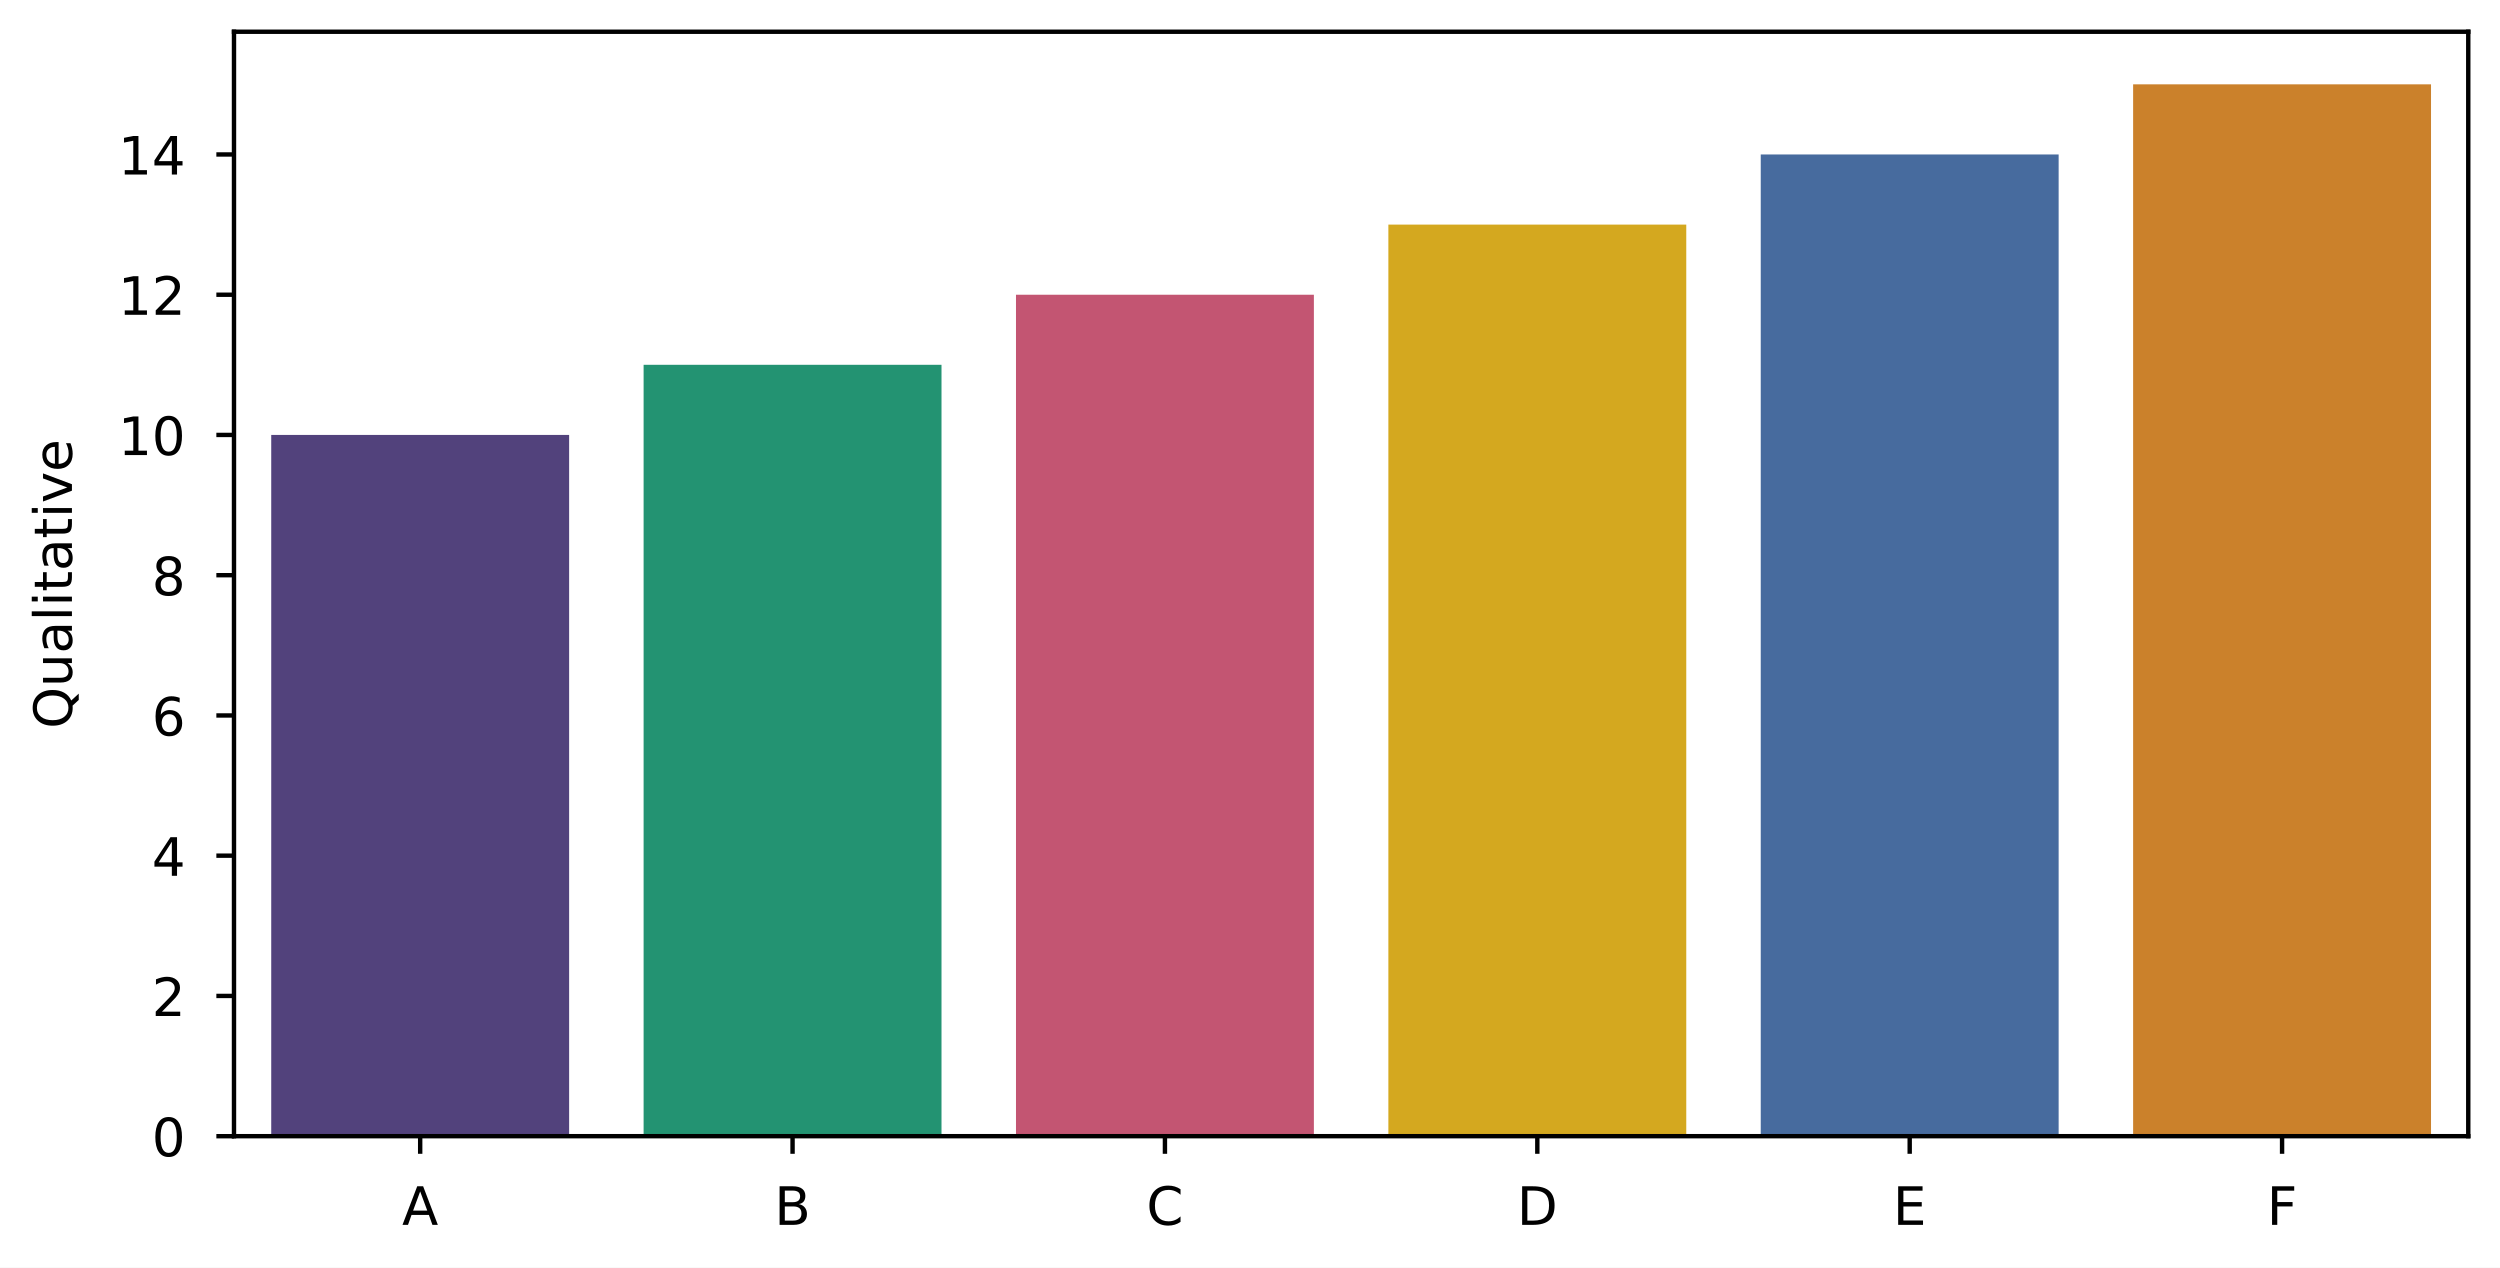
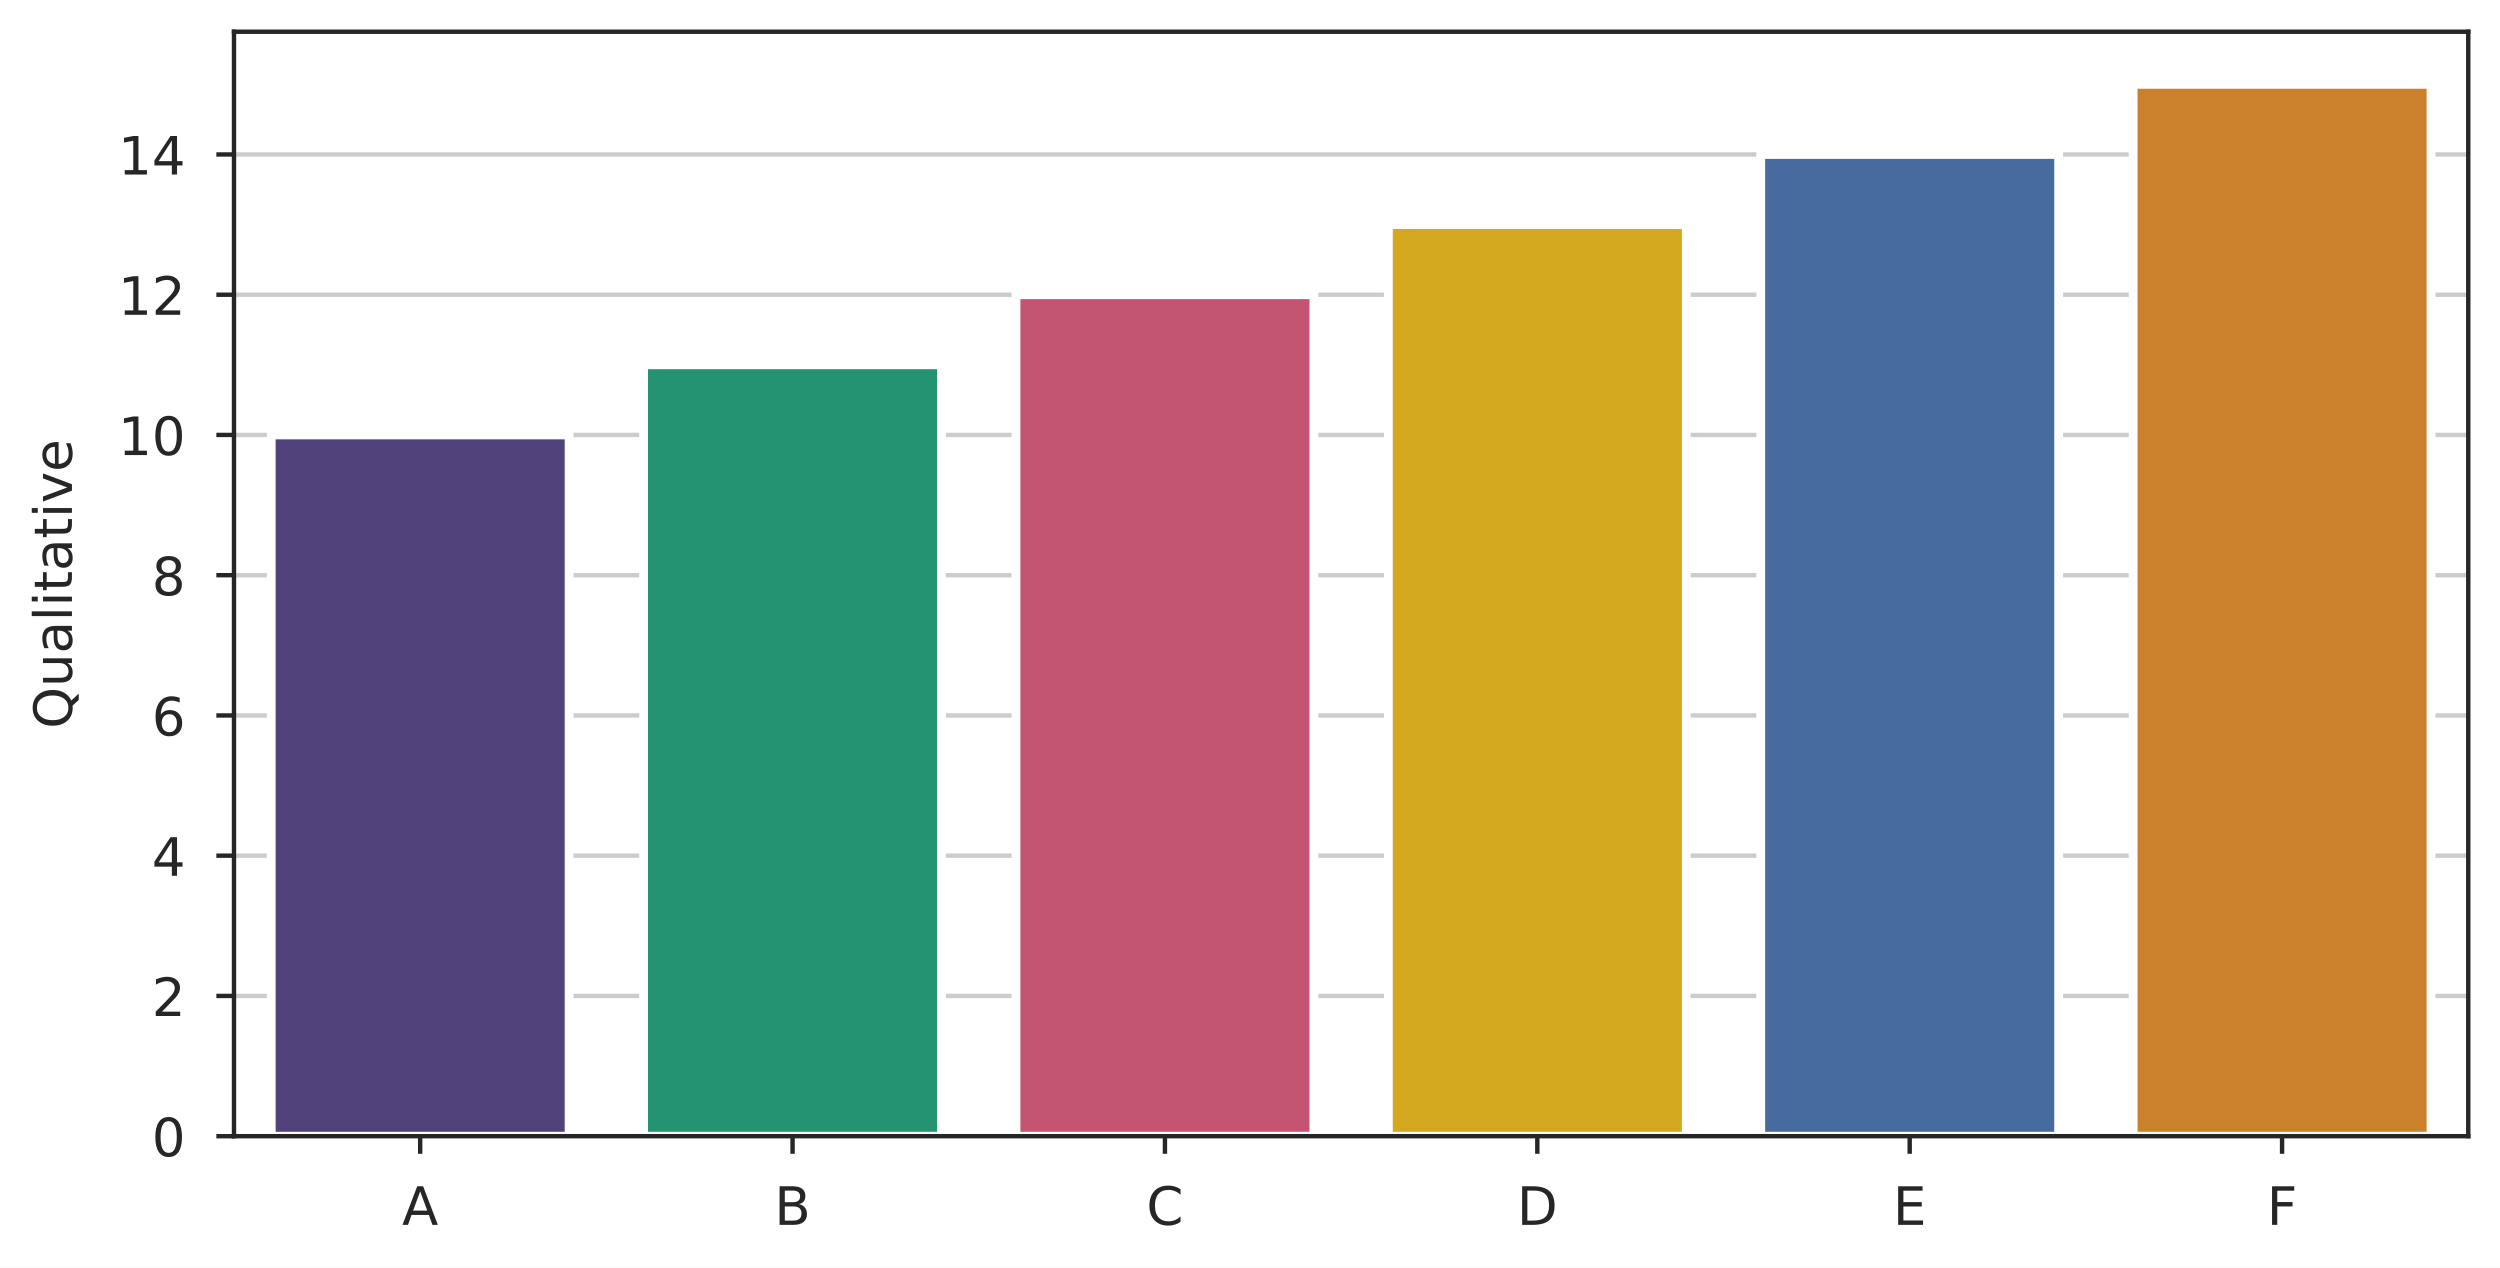
<svg xmlns="http://www.w3.org/2000/svg" xmlns:xlink="http://www.w3.org/1999/xlink" width="283.582pt" height="143.787pt" viewBox="0 0 283.582 143.787" version="1.1">
  <defs>
    <style type="text/css">*{stroke-linejoin: round; stroke-linecap: butt}</style>
  </defs>
  <g id="figure_1">
    <g id="patch_1">
      <path d="M 0 143.787  L 283.582 143.787  L 283.582 0  L 0 0  z " style="fill: #ffffff" />
    </g>
    <g id="axes_1">
      <g id="patch_2">
        <path d="M 26.542 128.88  L 279.982 128.88  L 279.982 3.6  L 26.542 3.6  z " style="fill: #ffffff" />
      </g>
-       <g id="patch_3">
-         <path d="M 30.766 128.88  L 64.558 128.88  L 64.558 49.337  L 30.766 49.337  z " clip-path="url(#pcb36b32c46)" style="fill: #52427c" />
-       </g>
-       <g id="patch_4">
-         <path d="M 73.006 128.88  L 106.798 128.88  L 106.798 41.383  L 73.006 41.383  z " clip-path="url(#pcb36b32c46)" style="fill: #239372" />
-       </g>
-       <g id="patch_5">
-         <path d="M 115.246 128.88  L 149.038 128.88  L 149.038 33.429  L 115.246 33.429  z " clip-path="url(#pcb36b32c46)" style="fill: #c35572" />
-       </g>
-       <g id="patch_6">
-         <path d="M 157.486 128.88  L 191.278 128.88  L 191.278 25.474  L 157.486 25.474  z " clip-path="url(#pcb36b32c46)" style="fill: #d4a81f" />
-       </g>
-       <g id="patch_7">
-         <path d="M 199.726 128.88  L 233.518 128.88  L 233.518 17.52  L 199.726 17.52  z " clip-path="url(#pcb36b32c46)" style="fill: #476b9e" />
-       </g>
-       <g id="patch_8">
-         <path d="M 241.966 128.88  L 275.758 128.88  L 275.758 9.566  L 241.966 9.566  z " clip-path="url(#pcb36b32c46)" style="fill: #cb812b" />
-       </g>
      <g id="matplotlib.axis_1">
        <g id="xtick_1">
          <g id="line2d_1">
            <defs>
-               <path id="m06c2dc40a0" d="M 0 0  L 0 2  " style="stroke: #000000; stroke-width: 0.5" />
+               <path id="m2cdc996bdf" d="M 0 0  L 0 2  " style="stroke: #262626; stroke-width: 0.5" />
            </defs>
            <g>
-               <use xlink:href="#m06c2dc40a0" x="47.662" y="128.88" style="stroke: #000000; stroke-width: 0.5" />
+               <use xlink:href="#m2cdc996bdf" x="47.662" y="128.88" style="fill: #262626; stroke: #262626; stroke-width: 0.5" />
            </g>
          </g>
          <g id="text_1">
-             <g transform="translate(45.60969 138.9391) scale(0.06 -0.06)">
+             <g style="fill: #262626" transform="translate(45.60969 138.9391) scale(0.06 -0.06)">
              <defs>
                <path id="DejaVuSans-41" d="M 2188 4044  L 1331 1722  L 3047 1722  L 2188 4044  z M 1831 4666  L 2547 4666  L 4325 0  L 3669 0  L 3244 1197  L 1141 1197  L 716 0  L 50 0  L 1831 4666  z " transform="scale(0.015625)" />
              </defs>
              <use xlink:href="#DejaVuSans-41" />
            </g>
          </g>
        </g>
        <g id="xtick_2">
          <g id="line2d_2">
            <g>
-               <use xlink:href="#m06c2dc40a0" x="89.902" y="128.88" style="stroke: #000000; stroke-width: 0.5" />
+               <use xlink:href="#m2cdc996bdf" x="89.902" y="128.88" style="fill: #262626; stroke: #262626; stroke-width: 0.5" />
            </g>
          </g>
          <g id="text_2">
-             <g transform="translate(87.84359 138.9391) scale(0.06 -0.06)">
+             <g style="fill: #262626" transform="translate(87.84359 138.9391) scale(0.06 -0.06)">
              <defs>
                <path id="DejaVuSans-42" d="M 1259 2228  L 1259 519  L 2272 519  Q 2781 519 3026 730  Q 3272 941 3272 1375  Q 3272 1813 3026 2020  Q 2781 2228 2272 2228  L 1259 2228  z M 1259 4147  L 1259 2741  L 2194 2741  Q 2656 2741 2882 2914  Q 3109 3088 3109 3444  Q 3109 3797 2882 3972  Q 2656 4147 2194 4147  L 1259 4147  z M 628 4666  L 2241 4666  Q 2963 4666 3353 4366  Q 3744 4066 3744 3513  Q 3744 3084 3544 2831  Q 3344 2578 2956 2516  Q 3422 2416 3680 2098  Q 3938 1781 3938 1306  Q 3938 681 3513 340  Q 3088 0 2303 0  L 628 0  L 628 4666  z " transform="scale(0.015625)" />
              </defs>
              <use xlink:href="#DejaVuSans-42" />
            </g>
          </g>
        </g>
        <g id="xtick_3">
          <g id="line2d_3">
            <g>
-               <use xlink:href="#m06c2dc40a0" x="132.142" y="128.88" style="stroke: #000000; stroke-width: 0.5" />
+               <use xlink:href="#m2cdc996bdf" x="132.142" y="128.88" style="fill: #262626; stroke: #262626; stroke-width: 0.5" />
            </g>
          </g>
          <g id="text_3">
-             <g transform="translate(130.047 138.9391) scale(0.06 -0.06)">
+             <g style="fill: #262626" transform="translate(130.047 138.9391) scale(0.06 -0.06)">
              <defs>
                <path id="DejaVuSans-43" d="M 4122 4306  L 4122 3641  Q 3803 3938 3442 4084  Q 3081 4231 2675 4231  Q 1875 4231 1450 3742  Q 1025 3253 1025 2328  Q 1025 1406 1450 917  Q 1875 428 2675 428  Q 3081 428 3442 575  Q 3803 722 4122 1019  L 4122 359  Q 3791 134 3420 21  Q 3050 -91 2638 -91  Q 1578 -91 968 557  Q 359 1206 359 2328  Q 359 3453 968 4101  Q 1578 4750 2638 4750  Q 3056 4750 3426 4639  Q 3797 4528 4122 4306  z " transform="scale(0.015625)" />
              </defs>
              <use xlink:href="#DejaVuSans-43" />
            </g>
          </g>
        </g>
        <g id="xtick_4">
          <g id="line2d_4">
            <g>
-               <use xlink:href="#m06c2dc40a0" x="174.382" y="128.88" style="stroke: #000000; stroke-width: 0.5" />
+               <use xlink:href="#m2cdc996bdf" x="174.382" y="128.88" style="fill: #262626; stroke: #262626; stroke-width: 0.5" />
            </g>
          </g>
          <g id="text_4">
-             <g transform="translate(172.0719 138.9391) scale(0.06 -0.06)">
+             <g style="fill: #262626" transform="translate(172.0719 138.9391) scale(0.06 -0.06)">
              <defs>
                <path id="DejaVuSans-44" d="M 1259 4147  L 1259 519  L 2022 519  Q 2988 519 3436 956  Q 3884 1394 3884 2338  Q 3884 3275 3436 3711  Q 2988 4147 2022 4147  L 1259 4147  z M 628 4666  L 1925 4666  Q 3281 4666 3915 4102  Q 4550 3538 4550 2338  Q 4550 1131 3912 565  Q 3275 0 1925 0  L 628 0  L 628 4666  z " transform="scale(0.015625)" />
              </defs>
              <use xlink:href="#DejaVuSans-44" />
            </g>
          </g>
        </g>
        <g id="xtick_5">
          <g id="line2d_5">
            <g>
-               <use xlink:href="#m06c2dc40a0" x="216.622" y="128.88" style="stroke: #000000; stroke-width: 0.5" />
+               <use xlink:href="#m2cdc996bdf" x="216.622" y="128.88" style="fill: #262626; stroke: #262626; stroke-width: 0.5" />
            </g>
          </g>
          <g id="text_5">
-             <g transform="translate(214.7262 138.9391) scale(0.06 -0.06)">
+             <g style="fill: #262626" transform="translate(214.7262 138.9391) scale(0.06 -0.06)">
              <defs>
                <path id="DejaVuSans-45" d="M 628 4666  L 3578 4666  L 3578 4134  L 1259 4134  L 1259 2753  L 3481 2753  L 3481 2222  L 1259 2222  L 1259 531  L 3634 531  L 3634 0  L 628 0  L 628 4666  z " transform="scale(0.015625)" />
              </defs>
              <use xlink:href="#DejaVuSans-45" />
            </g>
          </g>
        </g>
        <g id="xtick_6">
          <g id="line2d_6">
            <g>
-               <use xlink:href="#m06c2dc40a0" x="258.862" y="128.88" style="stroke: #000000; stroke-width: 0.5" />
+               <use xlink:href="#m2cdc996bdf" x="258.862" y="128.88" style="fill: #262626; stroke: #262626; stroke-width: 0.5" />
            </g>
          </g>
          <g id="text_6">
-             <g transform="translate(257.1364 138.9391) scale(0.06 -0.06)">
+             <g style="fill: #262626" transform="translate(257.1364 138.9391) scale(0.06 -0.06)">
              <defs>
                <path id="DejaVuSans-46" d="M 628 4666  L 3309 4666  L 3309 4134  L 1259 4134  L 1259 2759  L 3109 2759  L 3109 2228  L 1259 2228  L 1259 0  L 628 0  L 628 4666  z " transform="scale(0.015625)" />
              </defs>
              <use xlink:href="#DejaVuSans-46" />
            </g>
          </g>
        </g>
      </g>
      <g id="matplotlib.axis_2">
        <g id="ytick_1">
          <g id="line2d_7">
+             <path d="M 26.542 128.88  L 279.982 128.88  " clip-path="url(#pe716276dbf)" style="fill: none; stroke: #cccccc; stroke-width: 0.5; stroke-linecap: round" />
+           </g>
+           <g id="line2d_8">
            <defs>
-               <path id="m6d57663bef" d="M 0 0  L -2 0  " style="stroke: #000000; stroke-width: 0.5" />
+               <path id="md293b856e0" d="M 0 0  L -2 0  " style="stroke: #262626; stroke-width: 0.5" />
            </defs>
            <g>
-               <use xlink:href="#m6d57663bef" x="26.542" y="128.88" style="stroke: #000000; stroke-width: 0.5" />
+               <use xlink:href="#md293b856e0" x="26.542" y="128.88" style="fill: #262626; stroke: #262626; stroke-width: 0.5" />
            </g>
          </g>
          <g id="text_7">
-             <g transform="translate(17.22437 131.1595) scale(0.06 -0.06)">
+             <g style="fill: #262626" transform="translate(17.22437 131.1595) scale(0.06 -0.06)">
              <defs>
                <path id="DejaVuSans-30" d="M 2034 4250  Q 1547 4250 1301 3770  Q 1056 3291 1056 2328  Q 1056 1369 1301 889  Q 1547 409 2034 409  Q 2525 409 2770 889  Q 3016 1369 3016 2328  Q 3016 3291 2770 3770  Q 2525 4250 2034 4250  z M 2034 4750  Q 2819 4750 3233 4129  Q 3647 3509 3647 2328  Q 3647 1150 3233 529  Q 2819 -91 2034 -91  Q 1250 -91 836 529  Q 422 1150 422 2328  Q 422 3509 836 4129  Q 1250 4750 2034 4750  z " transform="scale(0.015625)" />
              </defs>
              <use xlink:href="#DejaVuSans-30" />
            </g>
          </g>
        </g>
        <g id="ytick_2">
-           <g id="line2d_8">
-             <g>
-               <use xlink:href="#m6d57663bef" x="26.542" y="112.971" style="stroke: #000000; stroke-width: 0.5" />
+           <g id="line2d_9">
+             <path d="M 26.542 112.971  L 279.982 112.971  " clip-path="url(#pe716276dbf)" style="fill: none; stroke: #cccccc; stroke-width: 0.5; stroke-linecap: round" />
+           </g>
+           <g id="line2d_10">
+             <g>
+               <use xlink:href="#md293b856e0" x="26.542" y="112.971" style="fill: #262626; stroke: #262626; stroke-width: 0.5" />
            </g>
          </g>
          <g id="text_8">
-             <g transform="translate(17.22437 115.251) scale(0.06 -0.06)">
+             <g style="fill: #262626" transform="translate(17.22437 115.251) scale(0.06 -0.06)">
              <defs>
                <path id="DejaVuSans-32" d="M 1228 531  L 3431 531  L 3431 0  L 469 0  L 469 531  Q 828 903 1448 1529  Q 2069 2156 2228 2338  Q 2531 2678 2651 2914  Q 2772 3150 2772 3378  Q 2772 3750 2511 3984  Q 2250 4219 1831 4219  Q 1534 4219 1204 4116  Q 875 4013 500 3803  L 500 4441  Q 881 4594 1212 4672  Q 1544 4750 1819 4750  Q 2544 4750 2975 4387  Q 3406 4025 3406 3419  Q 3406 3131 3298 2873  Q 3191 2616 2906 2266  Q 2828 2175 2409 1742  Q 1991 1309 1228 531  z " transform="scale(0.015625)" />
              </defs>
              <use xlink:href="#DejaVuSans-32" />
            </g>
          </g>
        </g>
        <g id="ytick_3">
-           <g id="line2d_9">
-             <g>
-               <use xlink:href="#m6d57663bef" x="26.542" y="97.063" style="stroke: #000000; stroke-width: 0.5" />
+           <g id="line2d_11">
+             <path d="M 26.542 97.063  L 279.982 97.063  " clip-path="url(#pe716276dbf)" style="fill: none; stroke: #cccccc; stroke-width: 0.5; stroke-linecap: round" />
+           </g>
+           <g id="line2d_12">
+             <g>
+               <use xlink:href="#md293b856e0" x="26.542" y="97.063" style="fill: #262626; stroke: #262626; stroke-width: 0.5" />
            </g>
          </g>
          <g id="text_9">
-             <g transform="translate(17.22437 99.34239) scale(0.06 -0.06)">
+             <g style="fill: #262626" transform="translate(17.22437 99.34239) scale(0.06 -0.06)">
              <defs>
                <path id="DejaVuSans-34" d="M 2419 4116  L 825 1625  L 2419 1625  L 2419 4116  z M 2253 4666  L 3047 4666  L 3047 1625  L 3713 1625  L 3713 1100  L 3047 1100  L 3047 0  L 2419 0  L 2419 1100  L 313 1100  L 313 1709  L 2253 4666  z " transform="scale(0.015625)" />
              </defs>
              <use xlink:href="#DejaVuSans-34" />
            </g>
          </g>
        </g>
        <g id="ytick_4">
-           <g id="line2d_10">
-             <g>
-               <use xlink:href="#m6d57663bef" x="26.542" y="81.154" style="stroke: #000000; stroke-width: 0.5" />
+           <g id="line2d_13">
+             <path d="M 26.542 81.154  L 279.982 81.154  " clip-path="url(#pe716276dbf)" style="fill: none; stroke: #cccccc; stroke-width: 0.5; stroke-linecap: round" />
+           </g>
+           <g id="line2d_14">
+             <g>
+               <use xlink:href="#md293b856e0" x="26.542" y="81.154" style="fill: #262626; stroke: #262626; stroke-width: 0.5" />
            </g>
          </g>
          <g id="text_10">
-             <g transform="translate(17.22437 83.43382) scale(0.06 -0.06)">
+             <g style="fill: #262626" transform="translate(17.22437 83.43382) scale(0.06 -0.06)">
              <defs>
                <path id="DejaVuSans-36" d="M 2113 2584  Q 1688 2584 1439 2293  Q 1191 2003 1191 1497  Q 1191 994 1439 701  Q 1688 409 2113 409  Q 2538 409 2786 701  Q 3034 994 3034 1497  Q 3034 2003 2786 2293  Q 2538 2584 2113 2584  z M 3366 4563  L 3366 3988  Q 3128 4100 2886 4159  Q 2644 4219 2406 4219  Q 1781 4219 1451 3797  Q 1122 3375 1075 2522  Q 1259 2794 1537 2939  Q 1816 3084 2150 3084  Q 2853 3084 3261 2657  Q 3669 2231 3669 1497  Q 3669 778 3244 343  Q 2819 -91 2113 -91  Q 1303 -91 875 529  Q 447 1150 447 2328  Q 447 3434 972 4092  Q 1497 4750 2381 4750  Q 2619 4750 2861 4703  Q 3103 4656 3366 4563  z " transform="scale(0.015625)" />
              </defs>
              <use xlink:href="#DejaVuSans-36" />
            </g>
          </g>
        </g>
        <g id="ytick_5">
-           <g id="line2d_11">
-             <g>
-               <use xlink:href="#m6d57663bef" x="26.542" y="65.246" style="stroke: #000000; stroke-width: 0.5" />
+           <g id="line2d_15">
+             <path d="M 26.542 65.246  L 279.982 65.246  " clip-path="url(#pe716276dbf)" style="fill: none; stroke: #cccccc; stroke-width: 0.5; stroke-linecap: round" />
+           </g>
+           <g id="line2d_16">
+             <g>
+               <use xlink:href="#md293b856e0" x="26.542" y="65.246" style="fill: #262626; stroke: #262626; stroke-width: 0.5" />
            </g>
          </g>
          <g id="text_11">
-             <g transform="translate(17.22437 67.52525) scale(0.06 -0.06)">
+             <g style="fill: #262626" transform="translate(17.22437 67.52525) scale(0.06 -0.06)">
              <defs>
                <path id="DejaVuSans-38" d="M 2034 2216  Q 1584 2216 1326 1975  Q 1069 1734 1069 1313  Q 1069 891 1326 650  Q 1584 409 2034 409  Q 2484 409 2743 651  Q 3003 894 3003 1313  Q 3003 1734 2745 1975  Q 2488 2216 2034 2216  z M 1403 2484  Q 997 2584 770 2862  Q 544 3141 544 3541  Q 544 4100 942 4425  Q 1341 4750 2034 4750  Q 2731 4750 3128 4425  Q 3525 4100 3525 3541  Q 3525 3141 3298 2862  Q 3072 2584 2669 2484  Q 3125 2378 3379 2068  Q 3634 1759 3634 1313  Q 3634 634 3220 271  Q 2806 -91 2034 -91  Q 1263 -91 848 271  Q 434 634 434 1313  Q 434 1759 690 2068  Q 947 2378 1403 2484  z M 1172 3481  Q 1172 3119 1398 2916  Q 1625 2713 2034 2713  Q 2441 2713 2670 2916  Q 2900 3119 2900 3481  Q 2900 3844 2670 4047  Q 2441 4250 2034 4250  Q 1625 4250 1398 4047  Q 1172 3844 1172 3481  z " transform="scale(0.015625)" />
              </defs>
              <use xlink:href="#DejaVuSans-38" />
            </g>
          </g>
        </g>
        <g id="ytick_6">
-           <g id="line2d_12">
-             <g>
-               <use xlink:href="#m6d57663bef" x="26.542" y="49.337" style="stroke: #000000; stroke-width: 0.5" />
+           <g id="line2d_17">
+             <path d="M 26.542 49.337  L 279.982 49.337  " clip-path="url(#pe716276dbf)" style="fill: none; stroke: #cccccc; stroke-width: 0.5; stroke-linecap: round" />
+           </g>
+           <g id="line2d_18">
+             <g>
+               <use xlink:href="#md293b856e0" x="26.542" y="49.337" style="fill: #262626; stroke: #262626; stroke-width: 0.5" />
            </g>
          </g>
          <g id="text_12">
-             <g transform="translate(13.40687 51.61667) scale(0.06 -0.06)">
+             <g style="fill: #262626" transform="translate(13.40687 51.61667) scale(0.06 -0.06)">
              <defs>
                <path id="DejaVuSans-31" d="M 794 531  L 1825 531  L 1825 4091  L 703 3866  L 703 4441  L 1819 4666  L 2450 4666  L 2450 531  L 3481 531  L 3481 0  L 794 0  L 794 531  z " transform="scale(0.015625)" />
              </defs>
              <use xlink:href="#DejaVuSans-31" />
              <use xlink:href="#DejaVuSans-30" x="63.623" />
            </g>
          </g>
        </g>
        <g id="ytick_7">
-           <g id="line2d_13">
-             <g>
-               <use xlink:href="#m6d57663bef" x="26.542" y="33.429" style="stroke: #000000; stroke-width: 0.5" />
+           <g id="line2d_19">
+             <path d="M 26.542 33.429  L 279.982 33.429  " clip-path="url(#pe716276dbf)" style="fill: none; stroke: #cccccc; stroke-width: 0.5; stroke-linecap: round" />
+           </g>
+           <g id="line2d_20">
+             <g>
+               <use xlink:href="#md293b856e0" x="26.542" y="33.429" style="fill: #262626; stroke: #262626; stroke-width: 0.5" />
            </g>
          </g>
          <g id="text_13">
-             <g transform="translate(13.40687 35.7081) scale(0.06 -0.06)">
+             <g style="fill: #262626" transform="translate(13.40687 35.7081) scale(0.06 -0.06)">
              <use xlink:href="#DejaVuSans-31" />
              <use xlink:href="#DejaVuSans-32" x="63.623" />
            </g>
          </g>
        </g>
        <g id="ytick_8">
-           <g id="line2d_14">
-             <g>
-               <use xlink:href="#m6d57663bef" x="26.542" y="17.52" style="stroke: #000000; stroke-width: 0.5" />
+           <g id="line2d_21">
+             <path d="M 26.542 17.52  L 279.982 17.52  " clip-path="url(#pe716276dbf)" style="fill: none; stroke: #cccccc; stroke-width: 0.5; stroke-linecap: round" />
+           </g>
+           <g id="line2d_22">
+             <g>
+               <use xlink:href="#md293b856e0" x="26.542" y="17.52" style="fill: #262626; stroke: #262626; stroke-width: 0.5" />
            </g>
          </g>
          <g id="text_14">
-             <g transform="translate(13.40687 19.79953) scale(0.06 -0.06)">
+             <g style="fill: #262626" transform="translate(13.40687 19.79953) scale(0.06 -0.06)">
              <use xlink:href="#DejaVuSans-31" />
              <use xlink:href="#DejaVuSans-34" x="63.623" />
            </g>
          </g>
        </g>
        <g id="text_15">
-           <g transform="translate(8.159063 82.65375) rotate(-90) scale(0.06 -0.06)">
+           <g style="fill: #262626" transform="translate(8.159063 82.65375) rotate(-90) scale(0.06 -0.06)">
            <defs>
              <path id="DejaVuSans-51" d="M 2522 4238  Q 1834 4238 1429 3725  Q 1025 3213 1025 2328  Q 1025 1447 1429 934  Q 1834 422 2522 422  Q 3209 422 3611 934  Q 4013 1447 4013 2328  Q 4013 3213 3611 3725  Q 3209 4238 2522 4238  z M 3406 84  L 4238 -825  L 3475 -825  L 2784 -78  Q 2681 -84 2626 -87  Q 2572 -91 2522 -91  Q 1538 -91 948 567  Q 359 1225 359 2328  Q 359 3434 948 4092  Q 1538 4750 2522 4750  Q 3503 4750 4090 4092  Q 4678 3434 4678 2328  Q 4678 1516 4351 937  Q 4025 359 3406 84  z " transform="scale(0.015625)" />
              <path id="DejaVuSans-75" d="M 544 1381  L 544 3500  L 1119 3500  L 1119 1403  Q 1119 906 1312 657  Q 1506 409 1894 409  Q 2359 409 2629 706  Q 2900 1003 2900 1516  L 2900 3500  L 3475 3500  L 3475 0  L 2900 0  L 2900 538  Q 2691 219 2414 64  Q 2138 -91 1772 -91  Q 1169 -91 856 284  Q 544 659 544 1381  z M 1991 3584  L 1991 3584  z " transform="scale(0.015625)" />
              <path id="DejaVuSans-61" d="M 2194 1759  Q 1497 1759 1228 1600  Q 959 1441 959 1056  Q 959 750 1161 570  Q 1363 391 1709 391  Q 2188 391 2477 730  Q 2766 1069 2766 1631  L 2766 1759  L 2194 1759  z M 3341 1997  L 3341 0  L 2766 0  L 2766 531  Q 2569 213 2275 61  Q 1981 -91 1556 -91  Q 1019 -91 701 211  Q 384 513 384 1019  Q 384 1609 779 1909  Q 1175 2209 1959 2209  L 2766 2209  L 2766 2266  Q 2766 2663 2505 2880  Q 2244 3097 1772 3097  Q 1472 3097 1187 3025  Q 903 2953 641 2809  L 641 3341  Q 956 3463 1253 3523  Q 1550 3584 1831 3584  Q 2591 3584 2966 3190  Q 3341 2797 3341 1997  z " transform="scale(0.015625)" />
              <path id="DejaVuSans-6c" d="M 603 4863  L 1178 4863  L 1178 0  L 603 0  L 603 4863  z " transform="scale(0.015625)" />
              <path id="DejaVuSans-69" d="M 603 3500  L 1178 3500  L 1178 0  L 603 0  L 603 3500  z M 603 4863  L 1178 4863  L 1178 4134  L 603 4134  L 603 4863  z " transform="scale(0.015625)" />
              <path id="DejaVuSans-74" d="M 1172 4494  L 1172 3500  L 2356 3500  L 2356 3053  L 1172 3053  L 1172 1153  Q 1172 725 1289 603  Q 1406 481 1766 481  L 2356 481  L 2356 0  L 1766 0  Q 1100 0 847 248  Q 594 497 594 1153  L 594 3053  L 172 3053  L 172 3500  L 594 3500  L 594 4494  L 1172 4494  z " transform="scale(0.015625)" />
              <path id="DejaVuSans-76" d="M 191 3500  L 800 3500  L 1894 563  L 2988 3500  L 3597 3500  L 2284 0  L 1503 0  L 191 3500  z " transform="scale(0.015625)" />
              <path id="DejaVuSans-65" d="M 3597 1894  L 3597 1613  L 953 1613  Q 991 1019 1311 708  Q 1631 397 2203 397  Q 2534 397 2845 478  Q 3156 559 3463 722  L 3463 178  Q 3153 47 2828 -22  Q 2503 -91 2169 -91  Q 1331 -91 842 396  Q 353 884 353 1716  Q 353 2575 817 3079  Q 1281 3584 2069 3584  Q 2775 3584 3186 3129  Q 3597 2675 3597 1894  z M 3022 2063  Q 3016 2534 2758 2815  Q 2500 3097 2075 3097  Q 1594 3097 1305 2825  Q 1016 2553 972 2059  L 3022 2063  z " transform="scale(0.015625)" />
            </defs>
            <use xlink:href="#DejaVuSans-51" />
            <use xlink:href="#DejaVuSans-75" x="78.711" />
            <use xlink:href="#DejaVuSans-61" x="142.09" />
            <use xlink:href="#DejaVuSans-6c" x="203.369" />
            <use xlink:href="#DejaVuSans-69" x="231.152" />
            <use xlink:href="#DejaVuSans-74" x="258.936" />
            <use xlink:href="#DejaVuSans-61" x="298.145" />
            <use xlink:href="#DejaVuSans-74" x="359.424" />
            <use xlink:href="#DejaVuSans-69" x="398.633" />
            <use xlink:href="#DejaVuSans-76" x="426.416" />
            <use xlink:href="#DejaVuSans-65" x="485.596" />
          </g>
        </g>
      </g>
-       <g id="line2d_15">
-         <path clip-path="url(#pcb36b32c46)" style="fill: none; stroke: #424242; stroke-width: 1.5; stroke-linecap: square" />
-       </g>
-       <g id="line2d_16">
-         <path clip-path="url(#pcb36b32c46)" style="fill: none; stroke: #424242; stroke-width: 1.5; stroke-linecap: square" />
-       </g>
-       <g id="line2d_17">
-         <path clip-path="url(#pcb36b32c46)" style="fill: none; stroke: #424242; stroke-width: 1.5; stroke-linecap: square" />
-       </g>
-       <g id="line2d_18">
-         <path clip-path="url(#pcb36b32c46)" style="fill: none; stroke: #424242; stroke-width: 1.5; stroke-linecap: square" />
-       </g>
-       <g id="line2d_19">
-         <path clip-path="url(#pcb36b32c46)" style="fill: none; stroke: #424242; stroke-width: 1.5; stroke-linecap: square" />
-       </g>
-       <g id="line2d_20">
-         <path clip-path="url(#pcb36b32c46)" style="fill: none; stroke: #424242; stroke-width: 1.5; stroke-linecap: square" />
+       <g id="patch_3">
+         <path d="M 30.766 128.88  L 64.558 128.88  L 64.558 49.337  L 30.766 49.337  z " clip-path="url(#pe716276dbf)" style="fill: #52427c; stroke: #ffffff; stroke-linejoin: miter" />
+       </g>
+       <g id="patch_4">
+         <path d="M 73.006 128.88  L 106.798 128.88  L 106.798 41.383  L 73.006 41.383  z " clip-path="url(#pe716276dbf)" style="fill: #239372; stroke: #ffffff; stroke-linejoin: miter" />
+       </g>
+       <g id="patch_5">
+         <path d="M 115.246 128.88  L 149.038 128.88  L 149.038 33.429  L 115.246 33.429  z " clip-path="url(#pe716276dbf)" style="fill: #c35572; stroke: #ffffff; stroke-linejoin: miter" />
+       </g>
+       <g id="patch_6">
+         <path d="M 157.486 128.88  L 191.278 128.88  L 191.278 25.474  L 157.486 25.474  z " clip-path="url(#pe716276dbf)" style="fill: #d4a81f; stroke: #ffffff; stroke-linejoin: miter" />
+       </g>
+       <g id="patch_7">
+         <path d="M 199.726 128.88  L 233.518 128.88  L 233.518 17.52  L 199.726 17.52  z " clip-path="url(#pe716276dbf)" style="fill: #476b9e; stroke: #ffffff; stroke-linejoin: miter" />
+       </g>
+       <g id="patch_8">
+         <path d="M 241.966 128.88  L 275.758 128.88  L 275.758 9.566  L 241.966 9.566  z " clip-path="url(#pe716276dbf)" style="fill: #cb812b; stroke: #ffffff; stroke-linejoin: miter" />
+       </g>
+       <g id="line2d_23">
+         <path clip-path="url(#pe716276dbf)" style="fill: none; stroke: #424242; stroke-width: 1.5; stroke-linecap: round" />
+       </g>
+       <g id="line2d_24">
+         <path clip-path="url(#pe716276dbf)" style="fill: none; stroke: #424242; stroke-width: 1.5; stroke-linecap: round" />
+       </g>
+       <g id="line2d_25">
+         <path clip-path="url(#pe716276dbf)" style="fill: none; stroke: #424242; stroke-width: 1.5; stroke-linecap: round" />
+       </g>
+       <g id="line2d_26">
+         <path clip-path="url(#pe716276dbf)" style="fill: none; stroke: #424242; stroke-width: 1.5; stroke-linecap: round" />
+       </g>
+       <g id="line2d_27">
+         <path clip-path="url(#pe716276dbf)" style="fill: none; stroke: #424242; stroke-width: 1.5; stroke-linecap: round" />
+       </g>
+       <g id="line2d_28">
+         <path clip-path="url(#pe716276dbf)" style="fill: none; stroke: #424242; stroke-width: 1.5; stroke-linecap: round" />
      </g>
      <g id="patch_9">
-         <path d="M 26.542 128.88  L 26.542 3.6  " style="fill: none; stroke: #000000; stroke-width: 0.5; stroke-linejoin: miter; stroke-linecap: square" />
+         <path d="M 26.542 128.88  L 26.542 3.6  " style="fill: none; stroke: #262626; stroke-width: 0.5; stroke-linejoin: miter; stroke-linecap: square" />
      </g>
      <g id="patch_10">
-         <path d="M 279.982 128.88  L 279.982 3.6  " style="fill: none; stroke: #000000; stroke-width: 0.5; stroke-linejoin: miter; stroke-linecap: square" />
+         <path d="M 279.982 128.88  L 279.982 3.6  " style="fill: none; stroke: #262626; stroke-width: 0.5; stroke-linejoin: miter; stroke-linecap: square" />
      </g>
      <g id="patch_11">
-         <path d="M 26.542 128.88  L 279.982 128.88  " style="fill: none; stroke: #000000; stroke-width: 0.5; stroke-linejoin: miter; stroke-linecap: square" />
+         <path d="M 26.542 128.88  L 279.982 128.88  " style="fill: none; stroke: #262626; stroke-width: 0.5; stroke-linejoin: miter; stroke-linecap: square" />
      </g>
      <g id="patch_12">
-         <path d="M 26.542 3.6  L 279.982 3.6  " style="fill: none; stroke: #000000; stroke-width: 0.5; stroke-linejoin: miter; stroke-linecap: square" />
+         <path d="M 26.542 3.6  L 279.982 3.6  " style="fill: none; stroke: #262626; stroke-width: 0.5; stroke-linejoin: miter; stroke-linecap: square" />
      </g>
    </g>
  </g>
  <defs>
-     <clipPath id="pcb36b32c46">
+     <clipPath id="pe716276dbf">
      <rect x="26.542" y="3.6" width="253.44" height="125.28" />
    </clipPath>
  </defs>
</svg>
